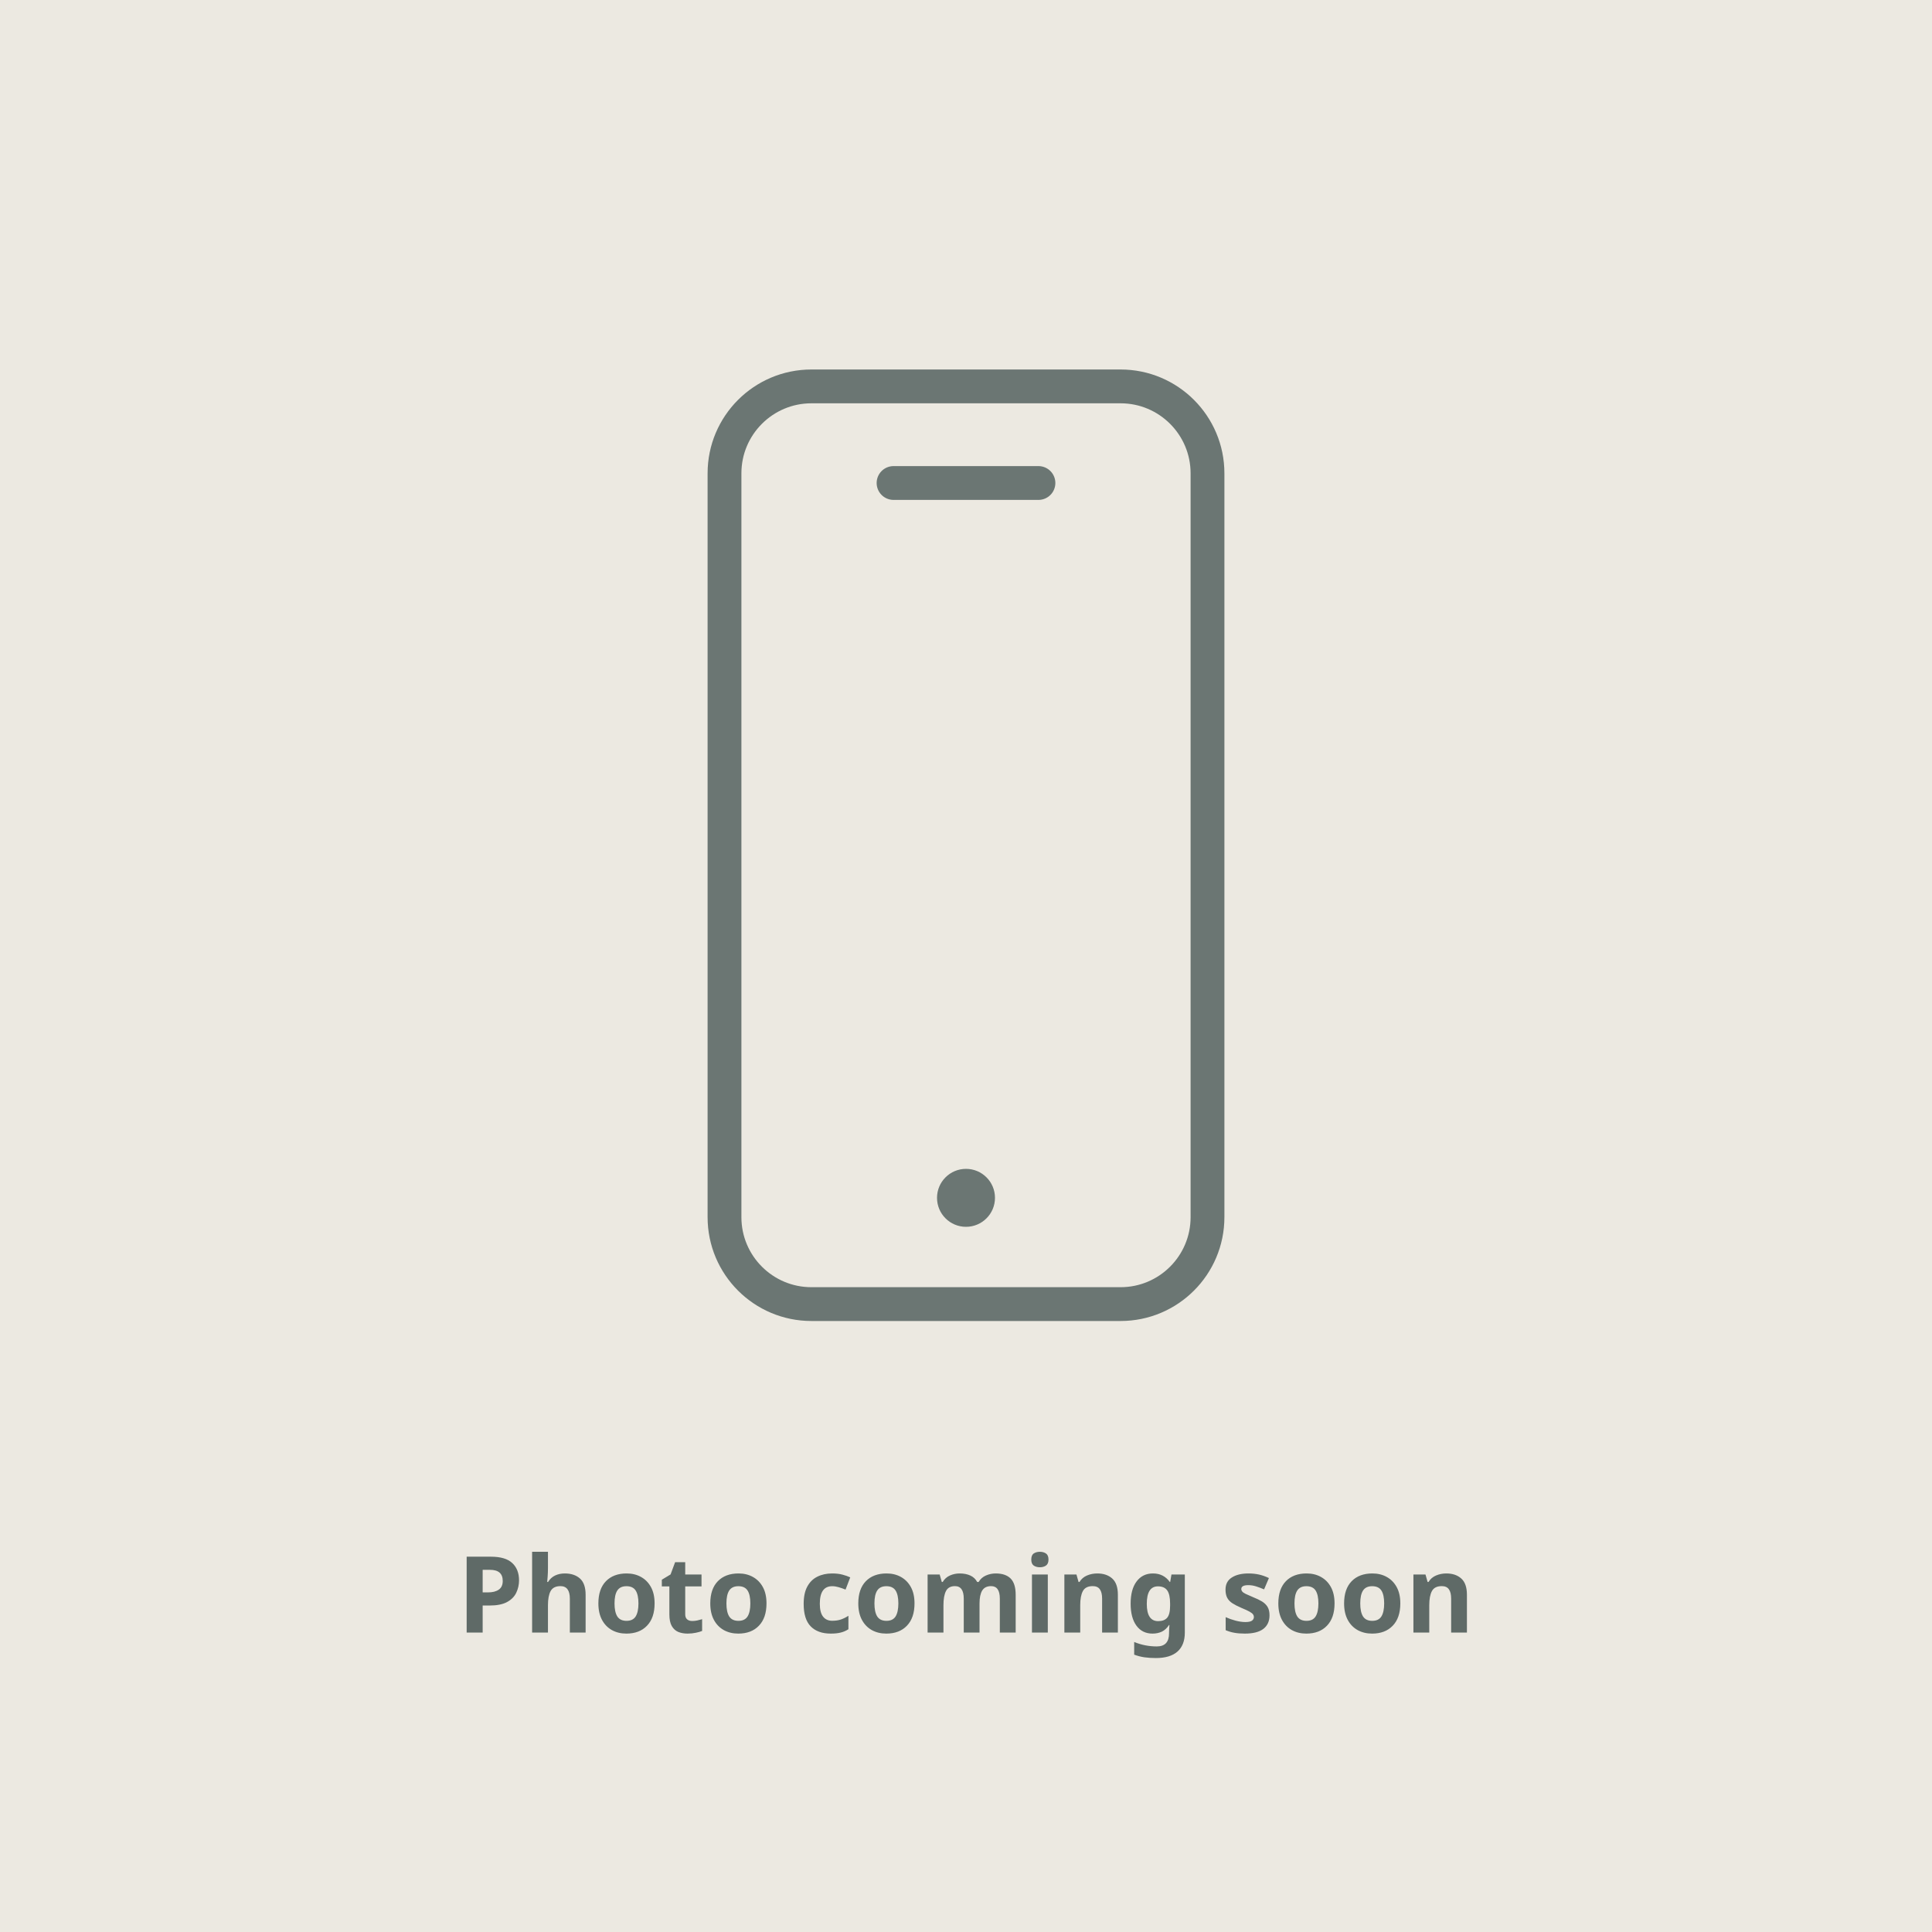
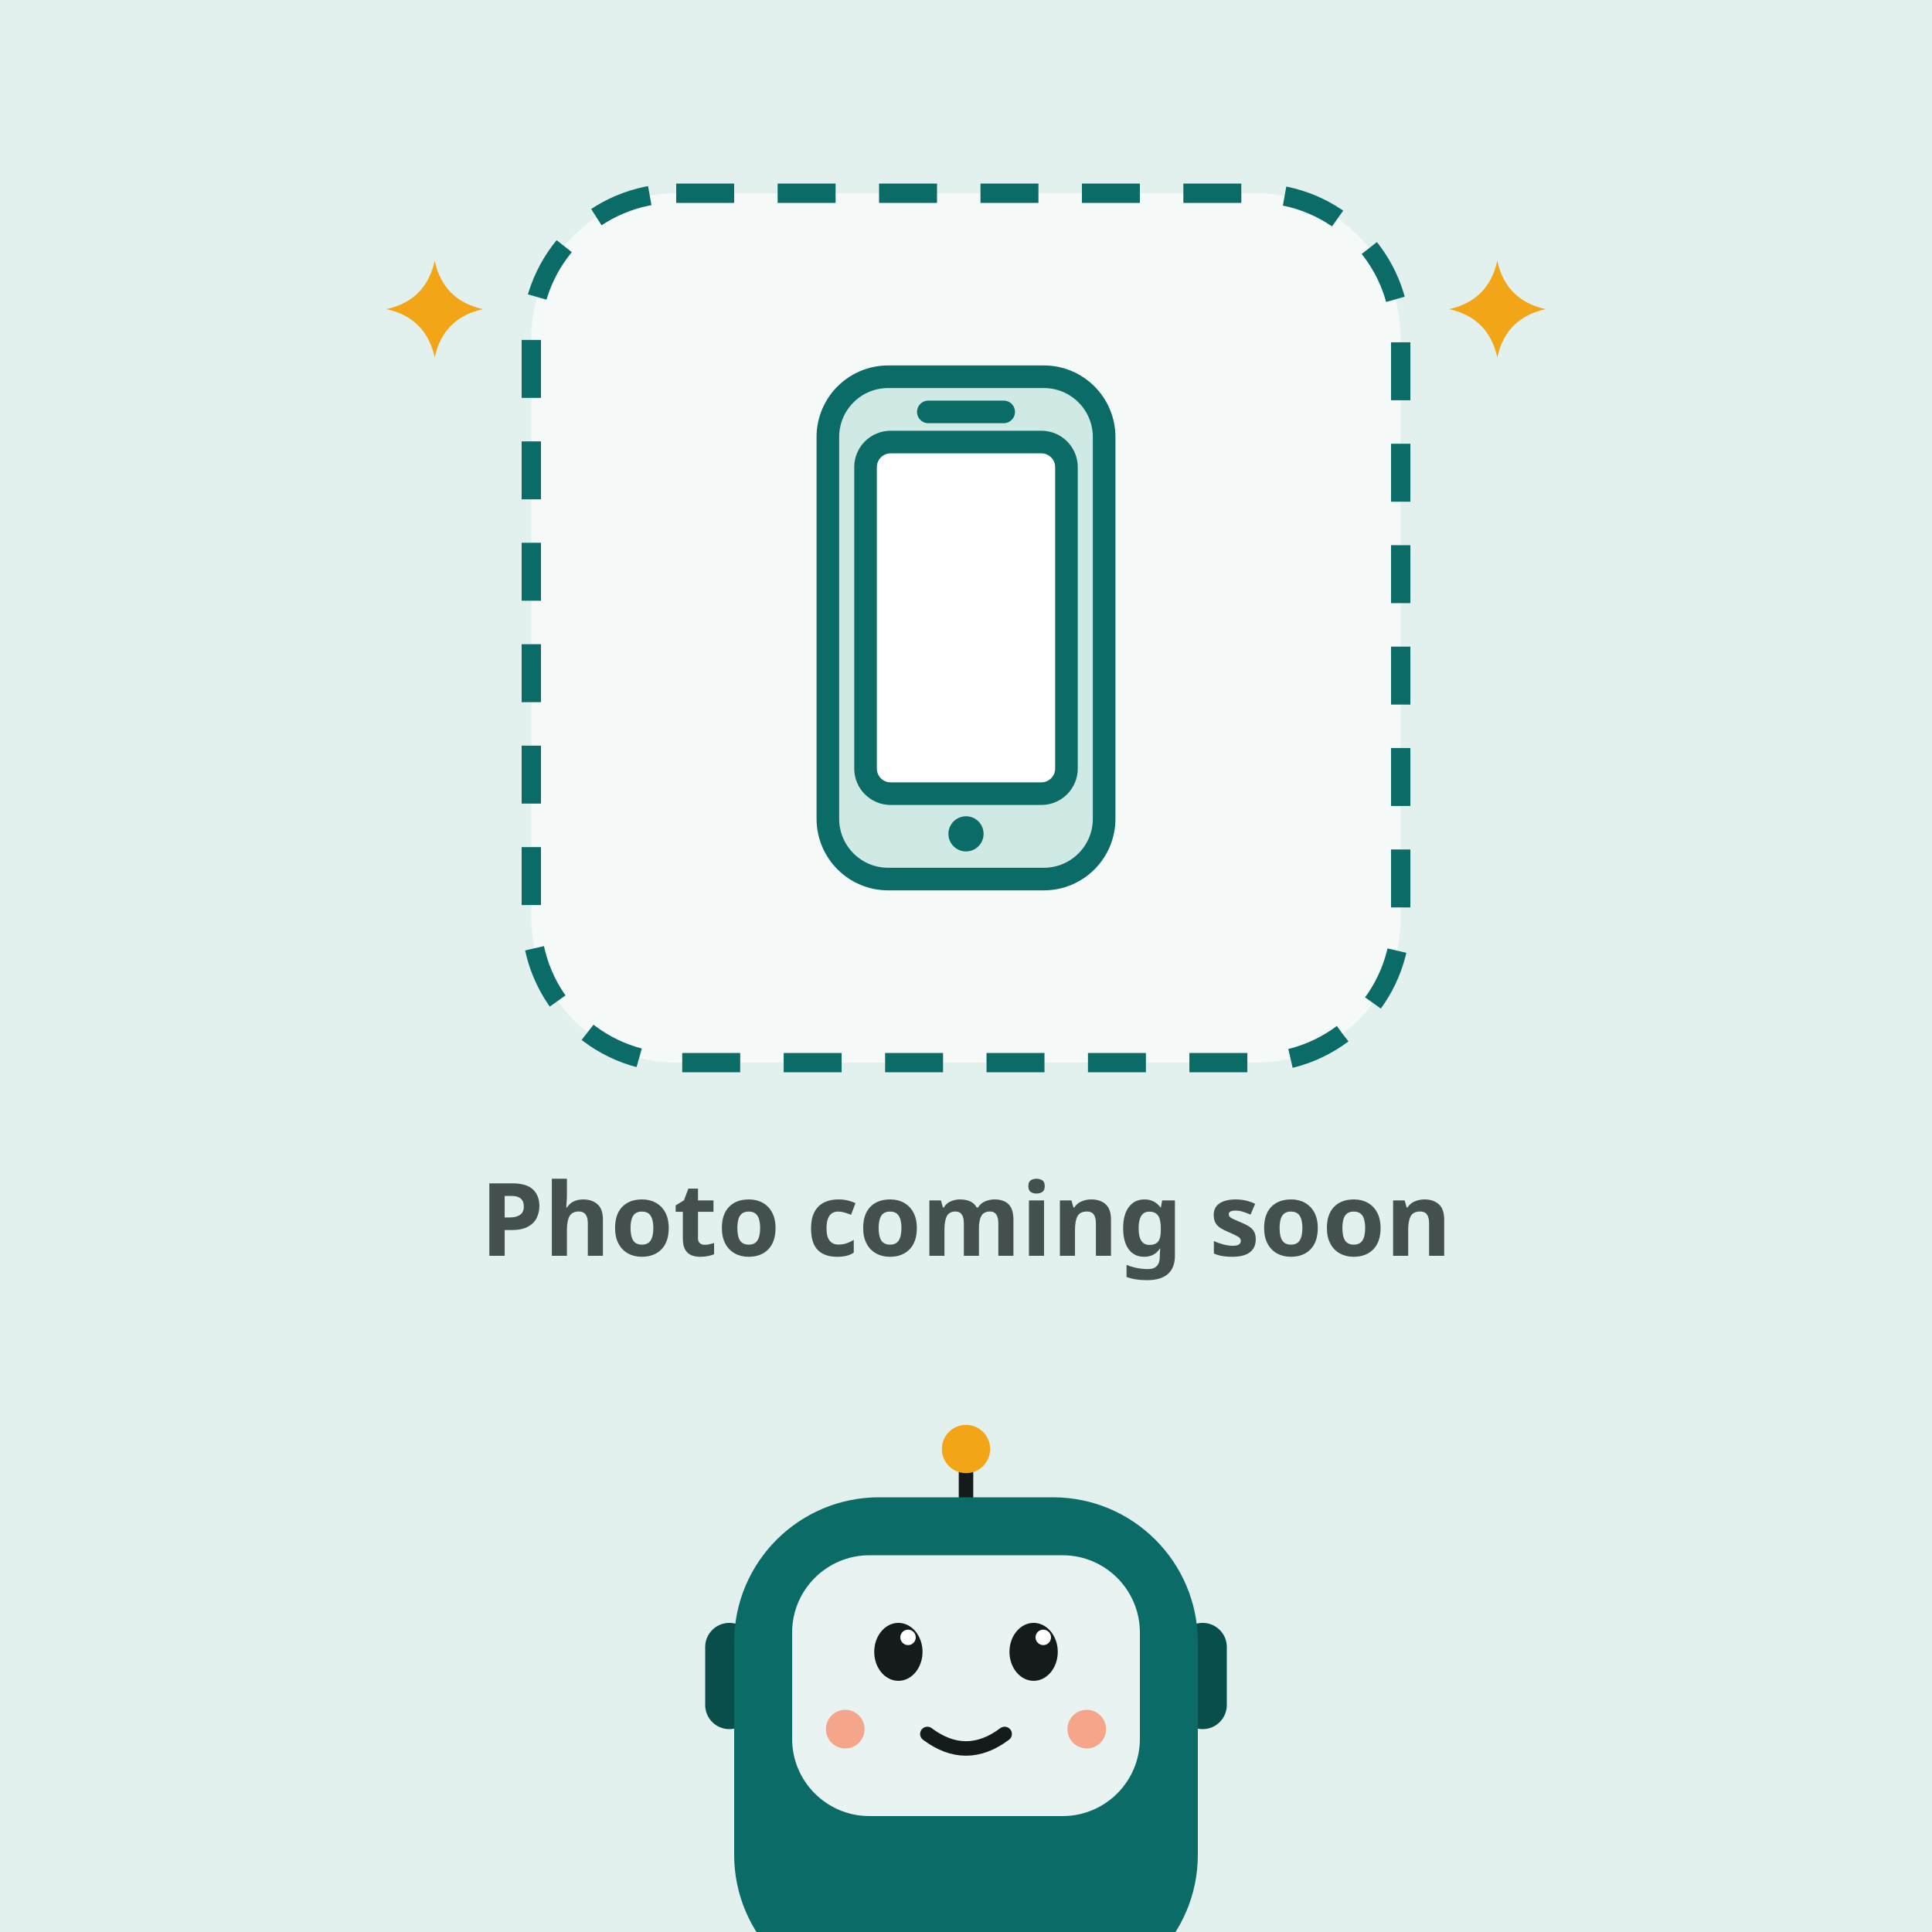
- <svg xmlns="http://www.w3.org/2000/svg" viewBox="0 0 400 400" role="img" aria-label="Smartphone product photo coming soon">
-   <rect width="400" height="400" fill="#ece9e1" />
-   <g fill="none" stroke="#6b7673" stroke-width="7" stroke-linecap="round" stroke-linejoin="round">
-     <rect x="150" y="80" width="100" height="190" rx="18" />
-     <path d="M185 100h30" />
-     <circle cx="200" cy="248" r="6" fill="#6b7673" stroke="none" />
+ <svg xmlns="http://www.w3.org/2000/svg" viewBox="0 0 400 400" role="img" aria-label="Smartphone photo coming soon">
+   <rect width="400" height="400" fill="#e2f1ee" />
+   <rect x="110" y="40" width="180" height="180" rx="30" fill="#ffffff" fill-opacity="0.65" stroke="#0b6b66" stroke-width="4" stroke-dasharray="12 9" />
+   <path d="M90 54q1.8 8.2 10 10q-8.2 1.8-10 10q-1.8-8.2-10-10q8.2-1.8 10-10z" fill="#f2a516" />
+   <path d="M310 54q1.8 8.2 10 10q-8.2 1.8-10 10q-1.8-8.2-10-10q8.2-1.8 10-10z" fill="#f2a516" />
+   <g transform="translate(200 130) scale(0.52) translate(-200 -170)" stroke="#0b6b66" stroke-width="9" stroke-linecap="round" stroke-linejoin="round">
+     <rect x="145" y="70" width="110" height="200" rx="24" fill="#cfe9e5" />
+     <rect x="160" y="96" width="80" height="140" rx="10" fill="#ffffff" />
+     <path d="M185 84h30" />
+     <circle cx="200" cy="252" r="7" fill="#0b6b66" stroke="none" />
  </g>
-   <text x="200" y="338" text-anchor="middle" font-family="system-ui,sans-serif" font-size="22" font-weight="600" fill="#5f6a67">Photo coming soon</text>
+   <text x="200" y="260" text-anchor="middle" font-family="'Be Vietnam Pro', system-ui, sans-serif" font-size="21" font-weight="700" fill="#44504d">Photo coming soon</text>
+   <g transform="translate(152 296)">
+     <line x1="48" y1="14" x2="48" y2="4" stroke="#151b1a" stroke-width="3" stroke-linecap="round" />
+     <circle cx="48" cy="4" r="5" fill="#f2a516" />
+     <rect x="-6" y="40" width="10" height="22" rx="5" fill="#084f4b" />
+     <rect x="92" y="40" width="10" height="22" rx="5" fill="#084f4b" />
+     <rect x="0" y="14" width="96" height="104" rx="30" fill="#0b6b66" />
+     <rect x="12" y="26" width="72" height="54" rx="16" fill="#e9f4f2" />
+     <ellipse cx="34" cy="46" rx="5" ry="6" fill="#151b1a" />
+     <ellipse cx="62" cy="46" rx="5" ry="6" fill="#151b1a" />
+     <circle cx="36" cy="43" r="1.6" fill="#ffffff" />
+     <circle cx="64" cy="43" r="1.6" fill="#ffffff" />
+     <circle cx="23" cy="62" r="4" fill="#f4a58a" />
+     <circle cx="73" cy="62" r="4" fill="#f4a58a" />
+     <path d="M40 63q8 6 16 0" fill="none" stroke="#151b1a" stroke-width="3" stroke-linecap="round" />
+   </g>
</svg>
